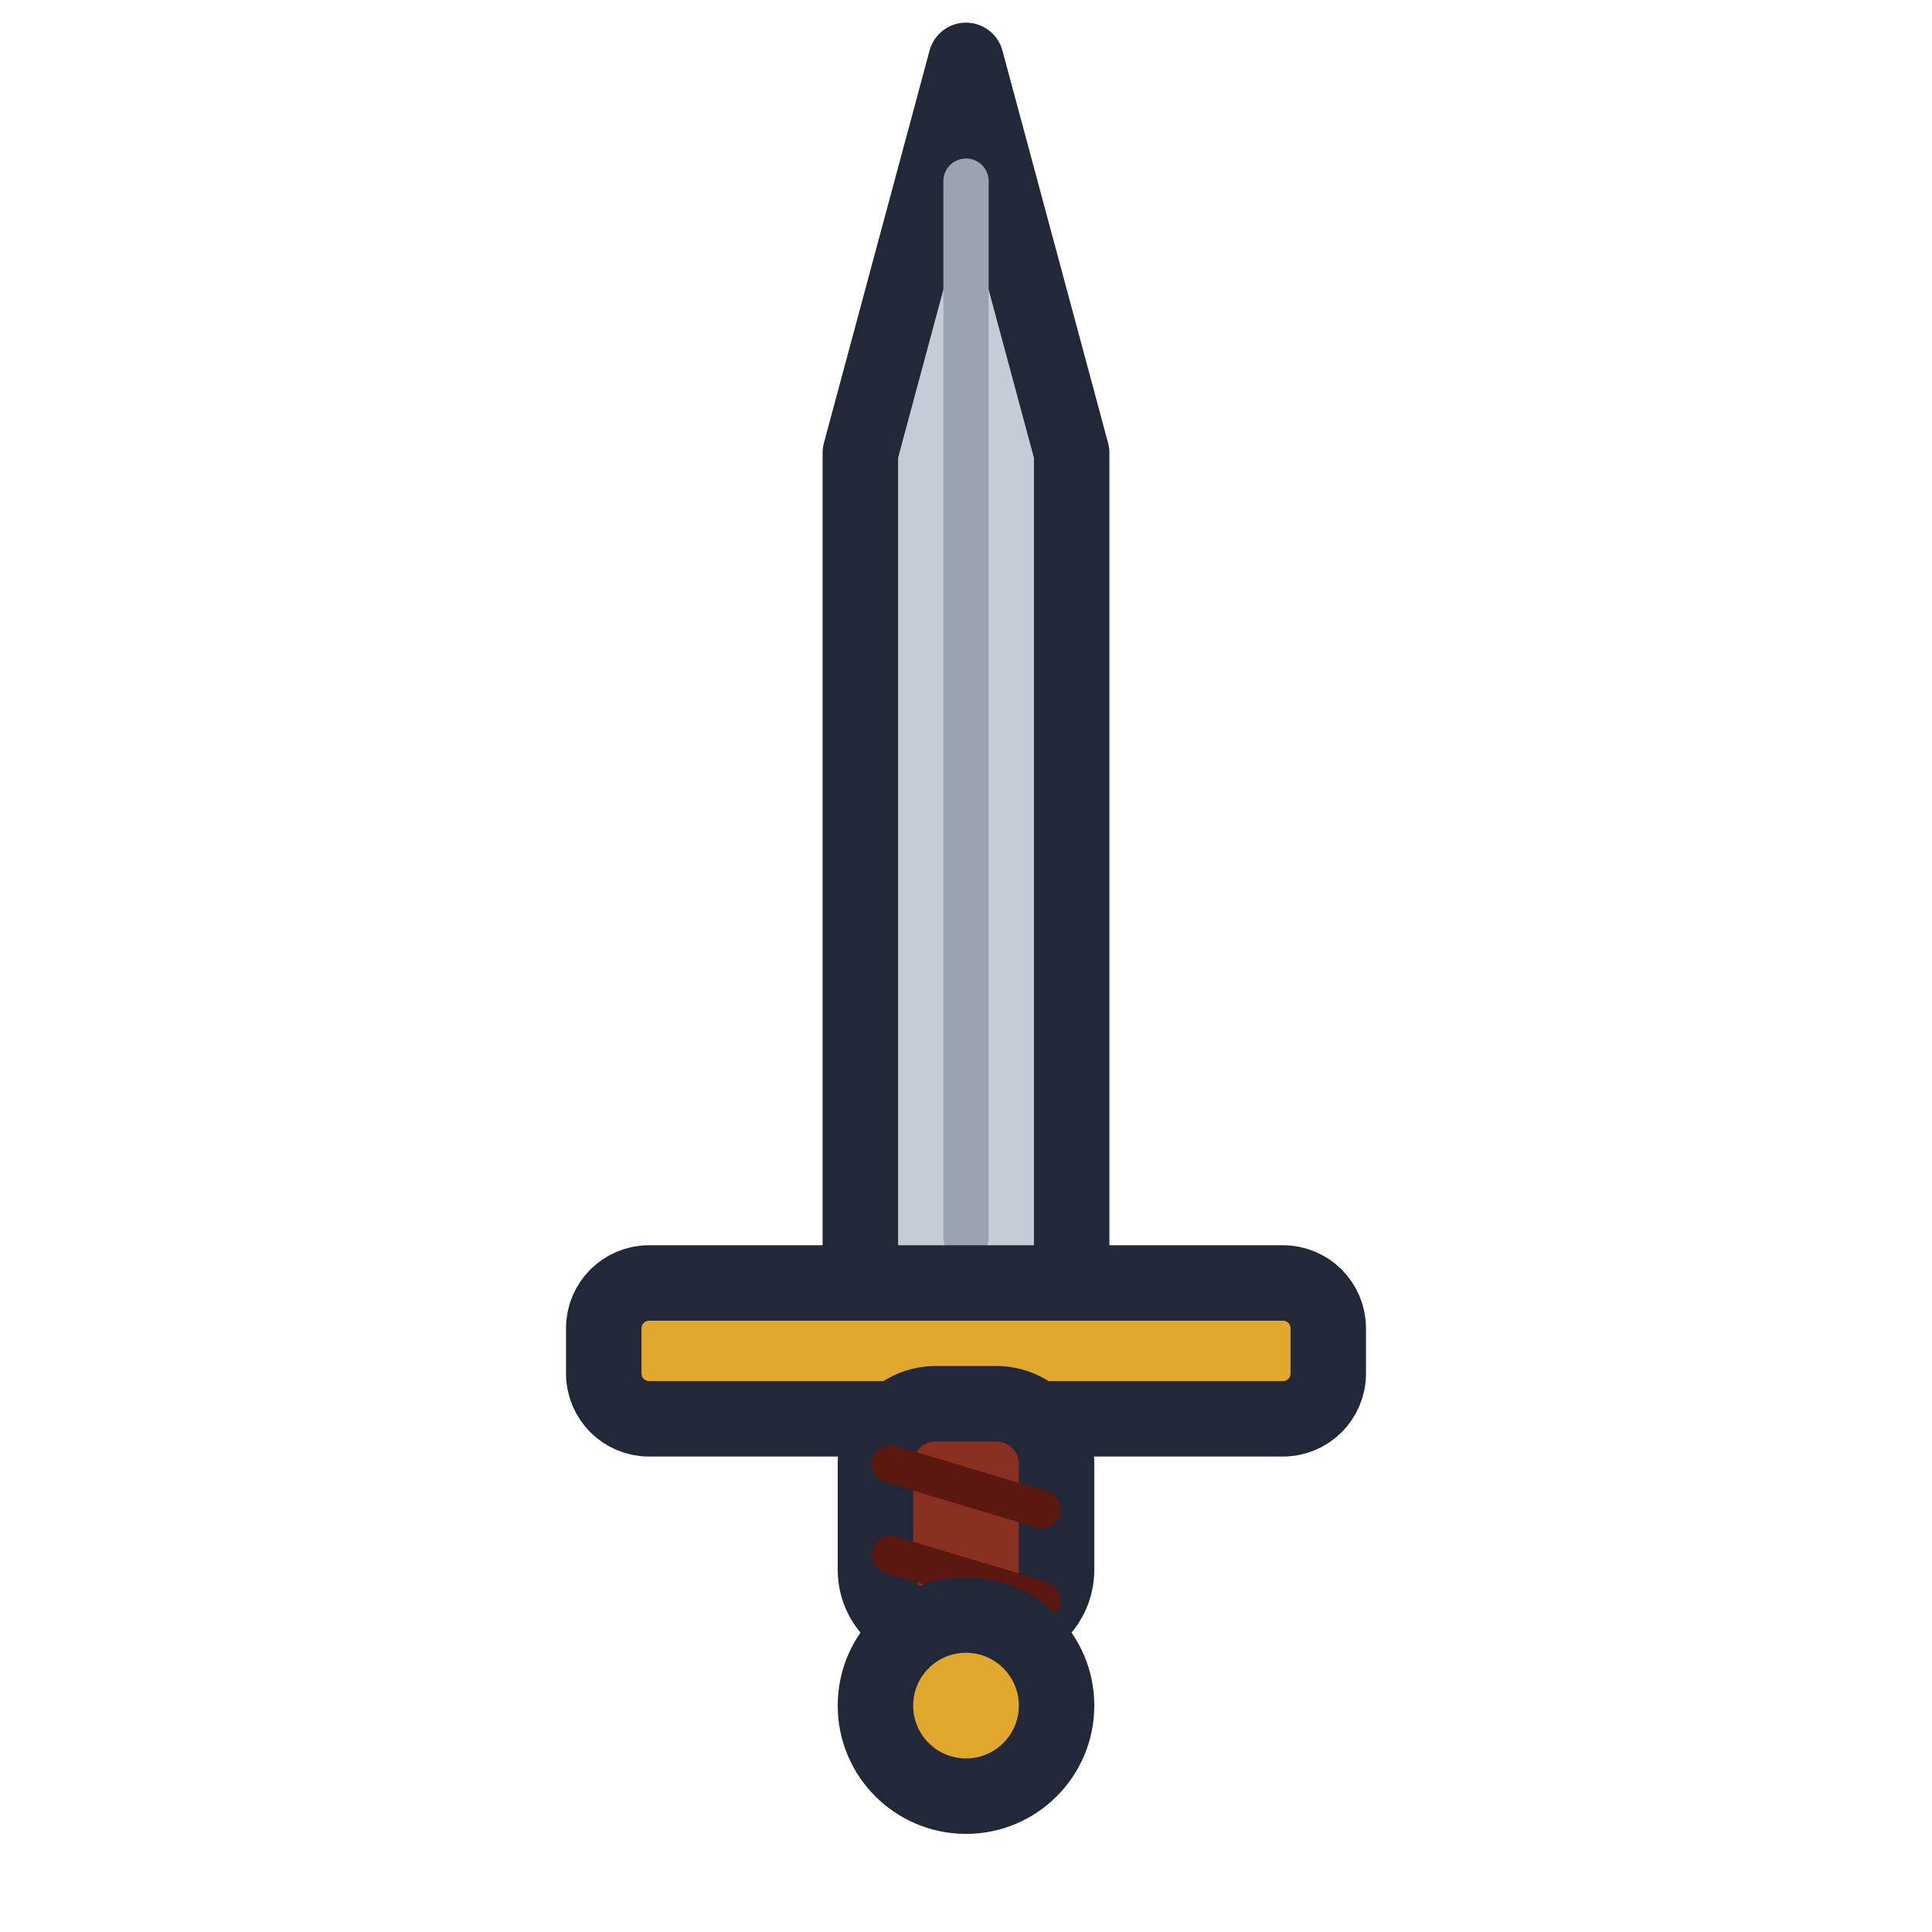
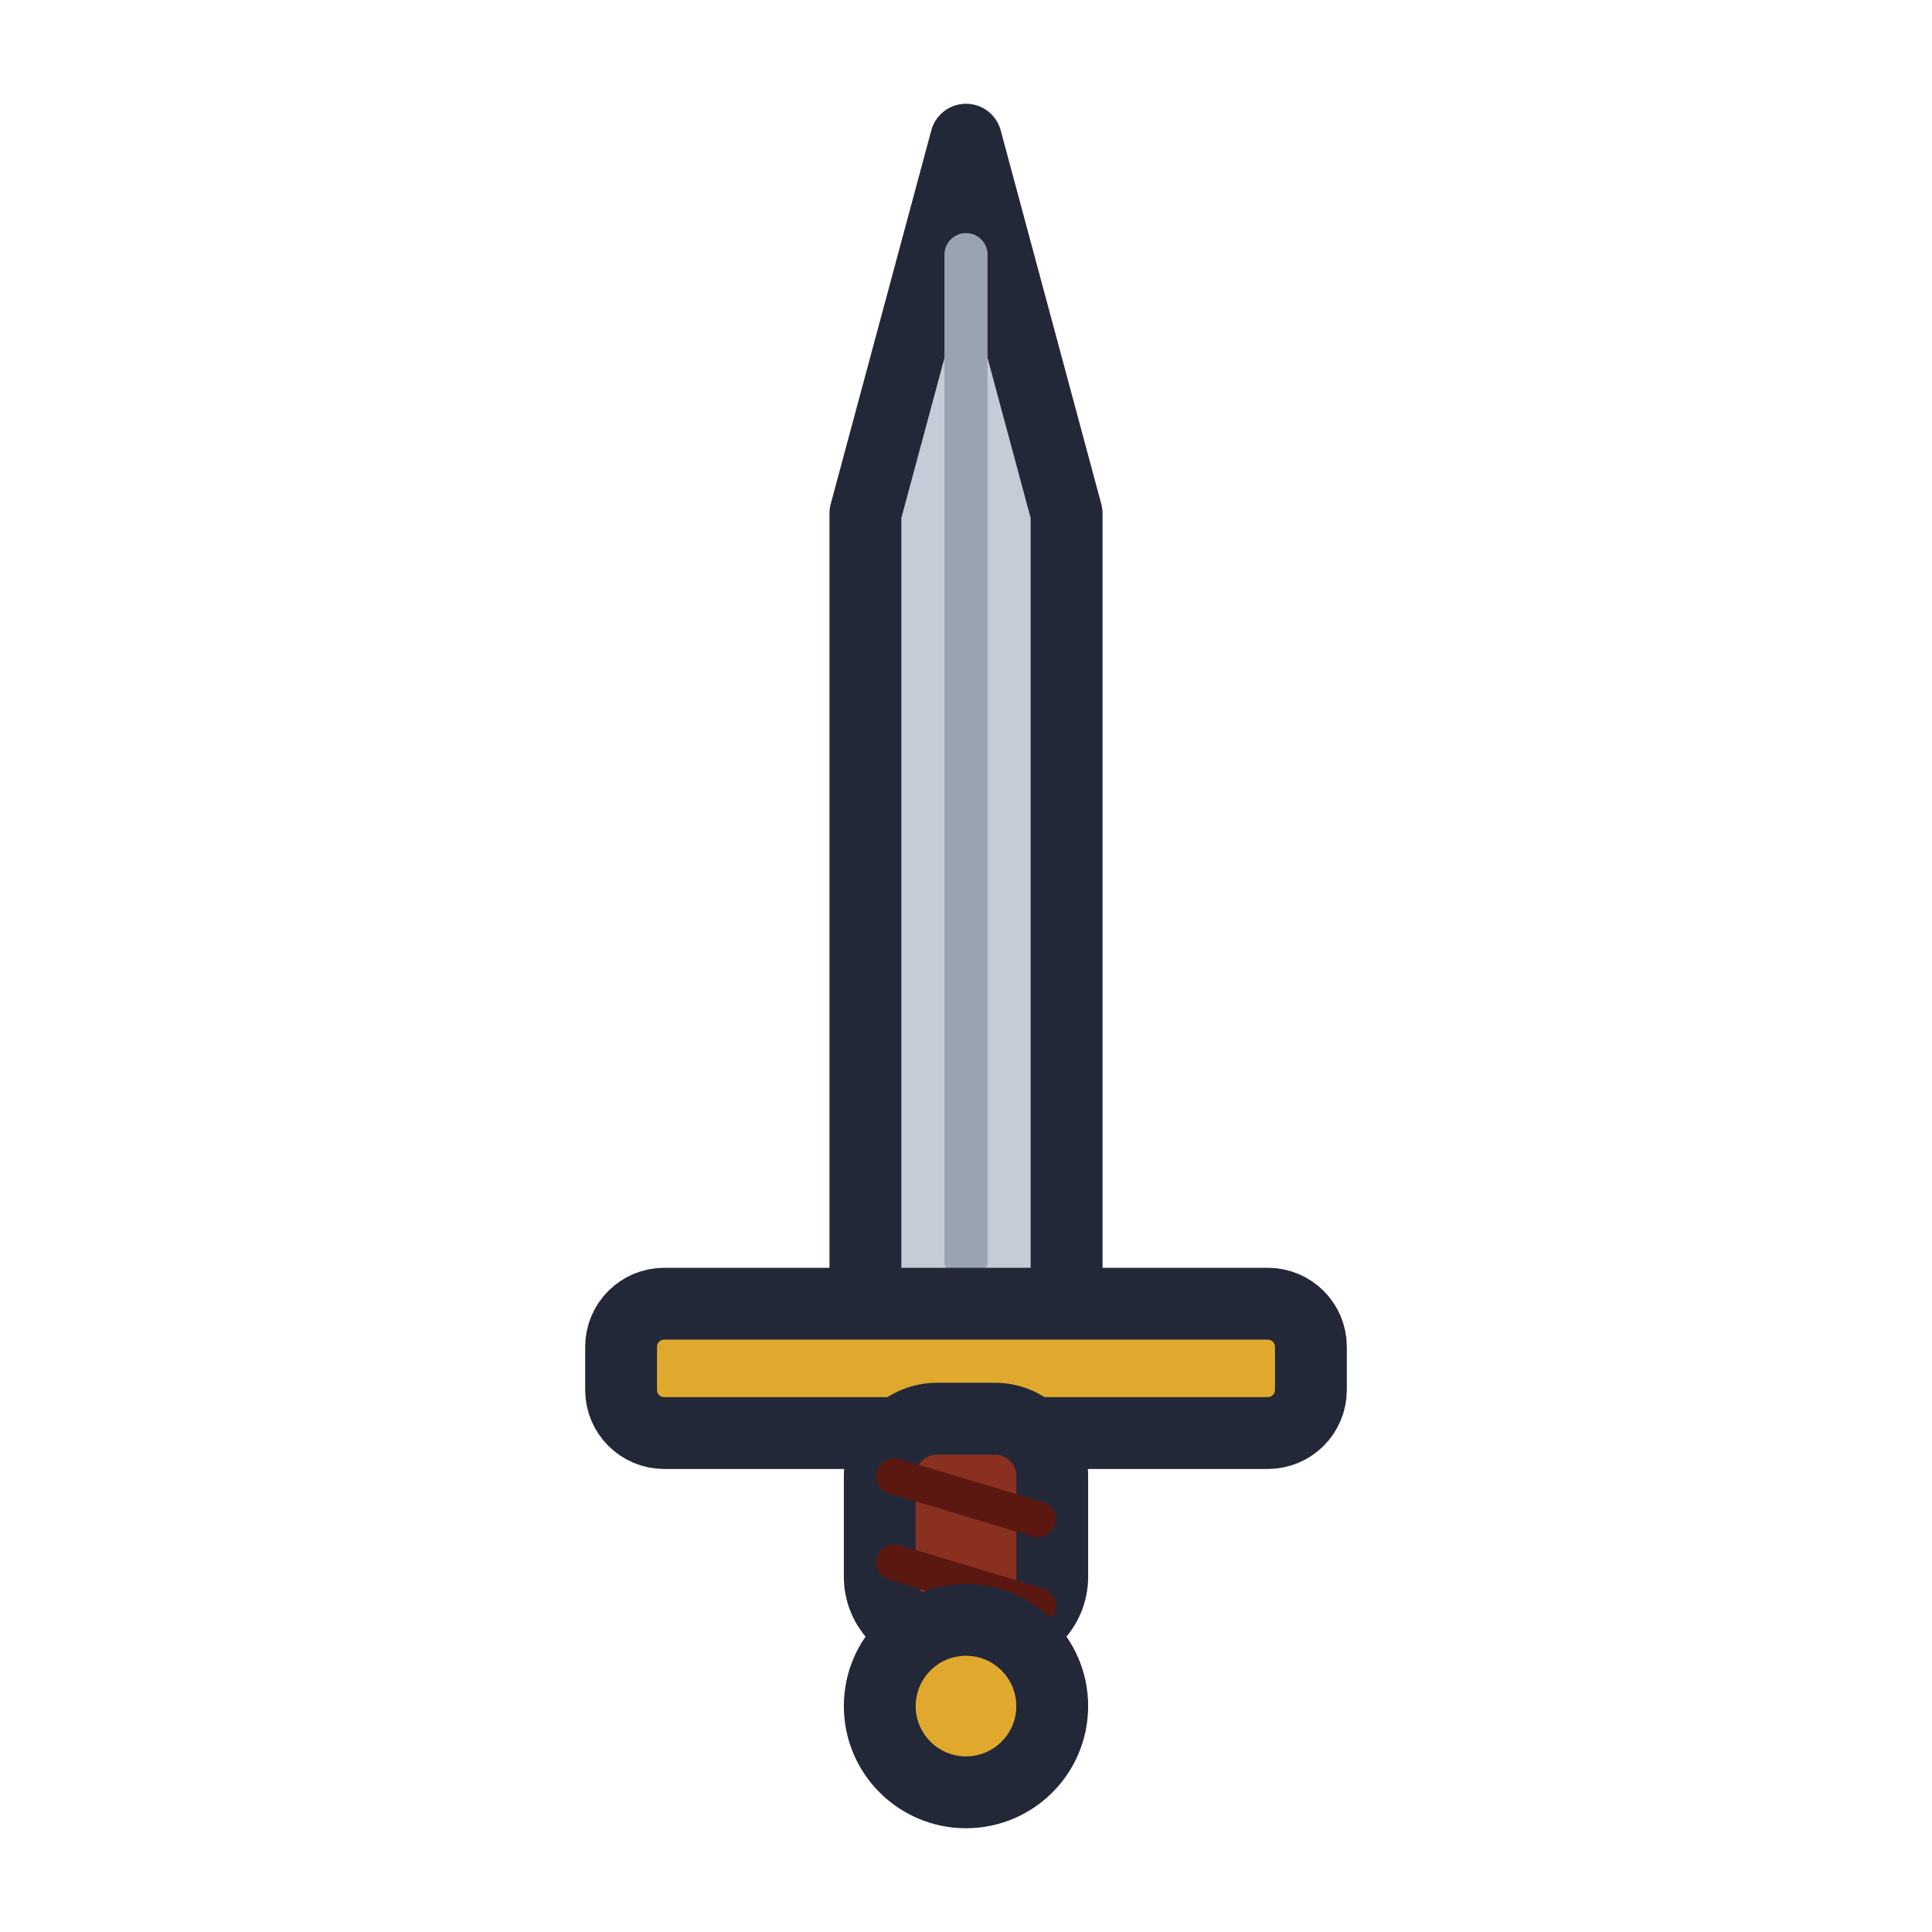
- <svg xmlns="http://www.w3.org/2000/svg" viewBox="0 0 128 128">
+ <svg xmlns="http://www.w3.org/2000/svg" viewBox="-3.22 -5.72 134.44 134.44">
  <path d="M64 4 L71 30 L71 86 L57 86 L57 30 Z" fill="#c4ccd8" stroke="#232838" stroke-width="5" stroke-linejoin="round" />
  <path d="M64 12 L64 82" stroke="#9aa3b0" stroke-width="3" stroke-linecap="round" />
  <rect x="40" y="85" width="48" height="9" rx="3" fill="#e0a92e" stroke="#232838" stroke-width="5" />
  <rect x="58" y="93" width="12" height="15" rx="4" fill="#8a3020" stroke="#232838" stroke-width="5" />
  <g stroke="#5a1810" stroke-width="2.5" stroke-linecap="round">
    <path d="M59 97 L69 100" />
    <path d="M59 103 L69 106" />
  </g>
  <circle cx="64" cy="113" r="6" fill="#e0a92e" stroke="#232838" stroke-width="5" />
</svg>
